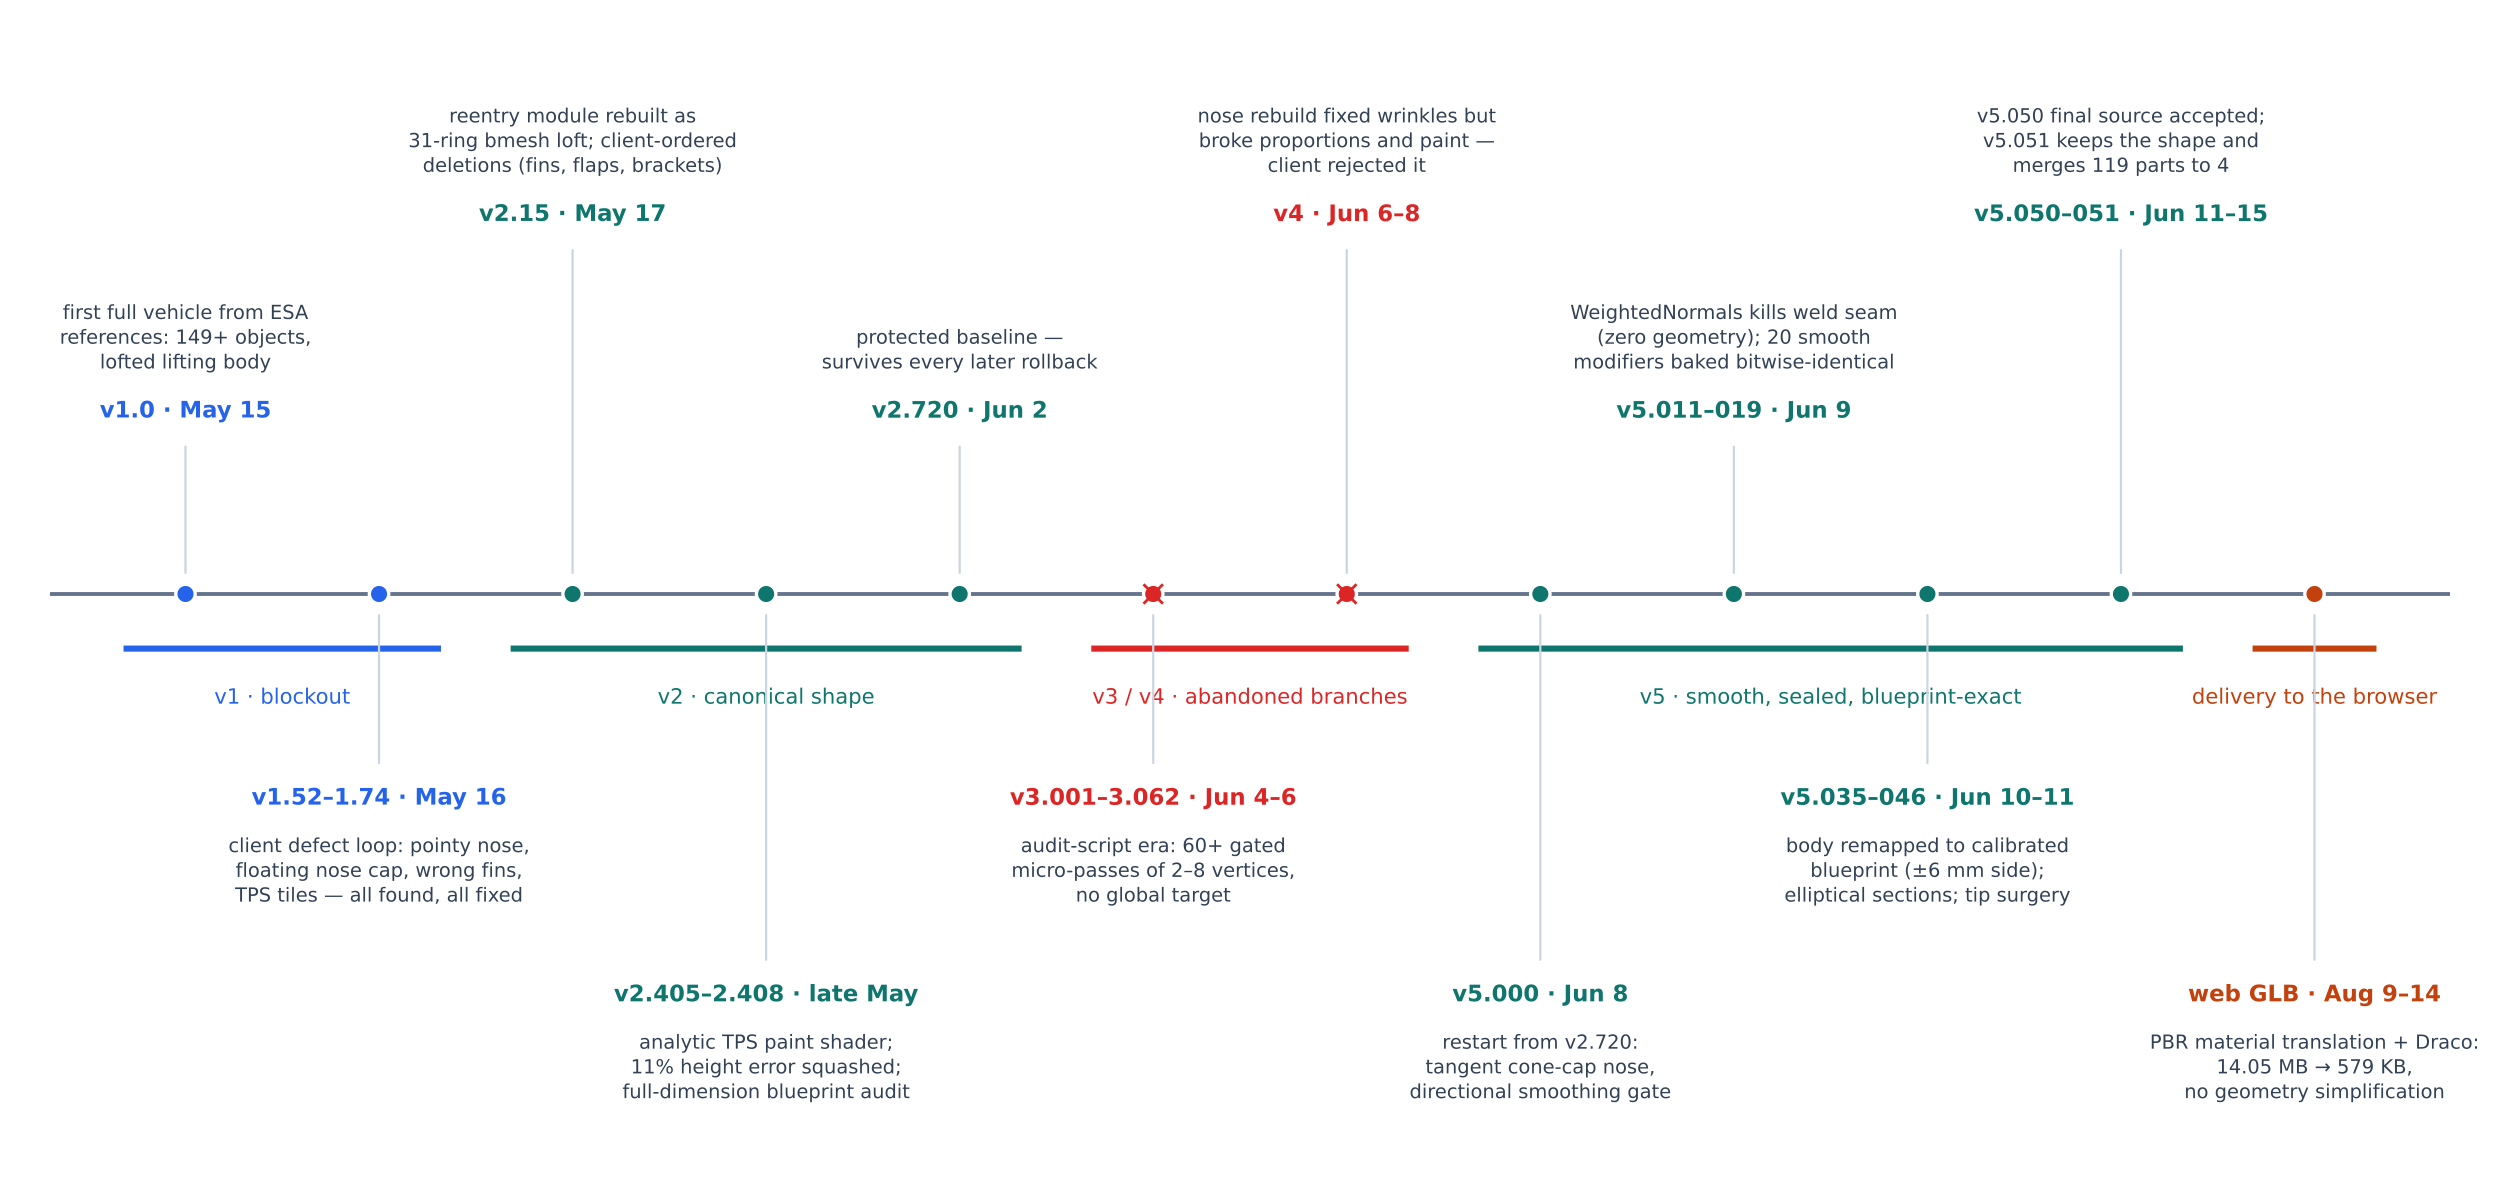
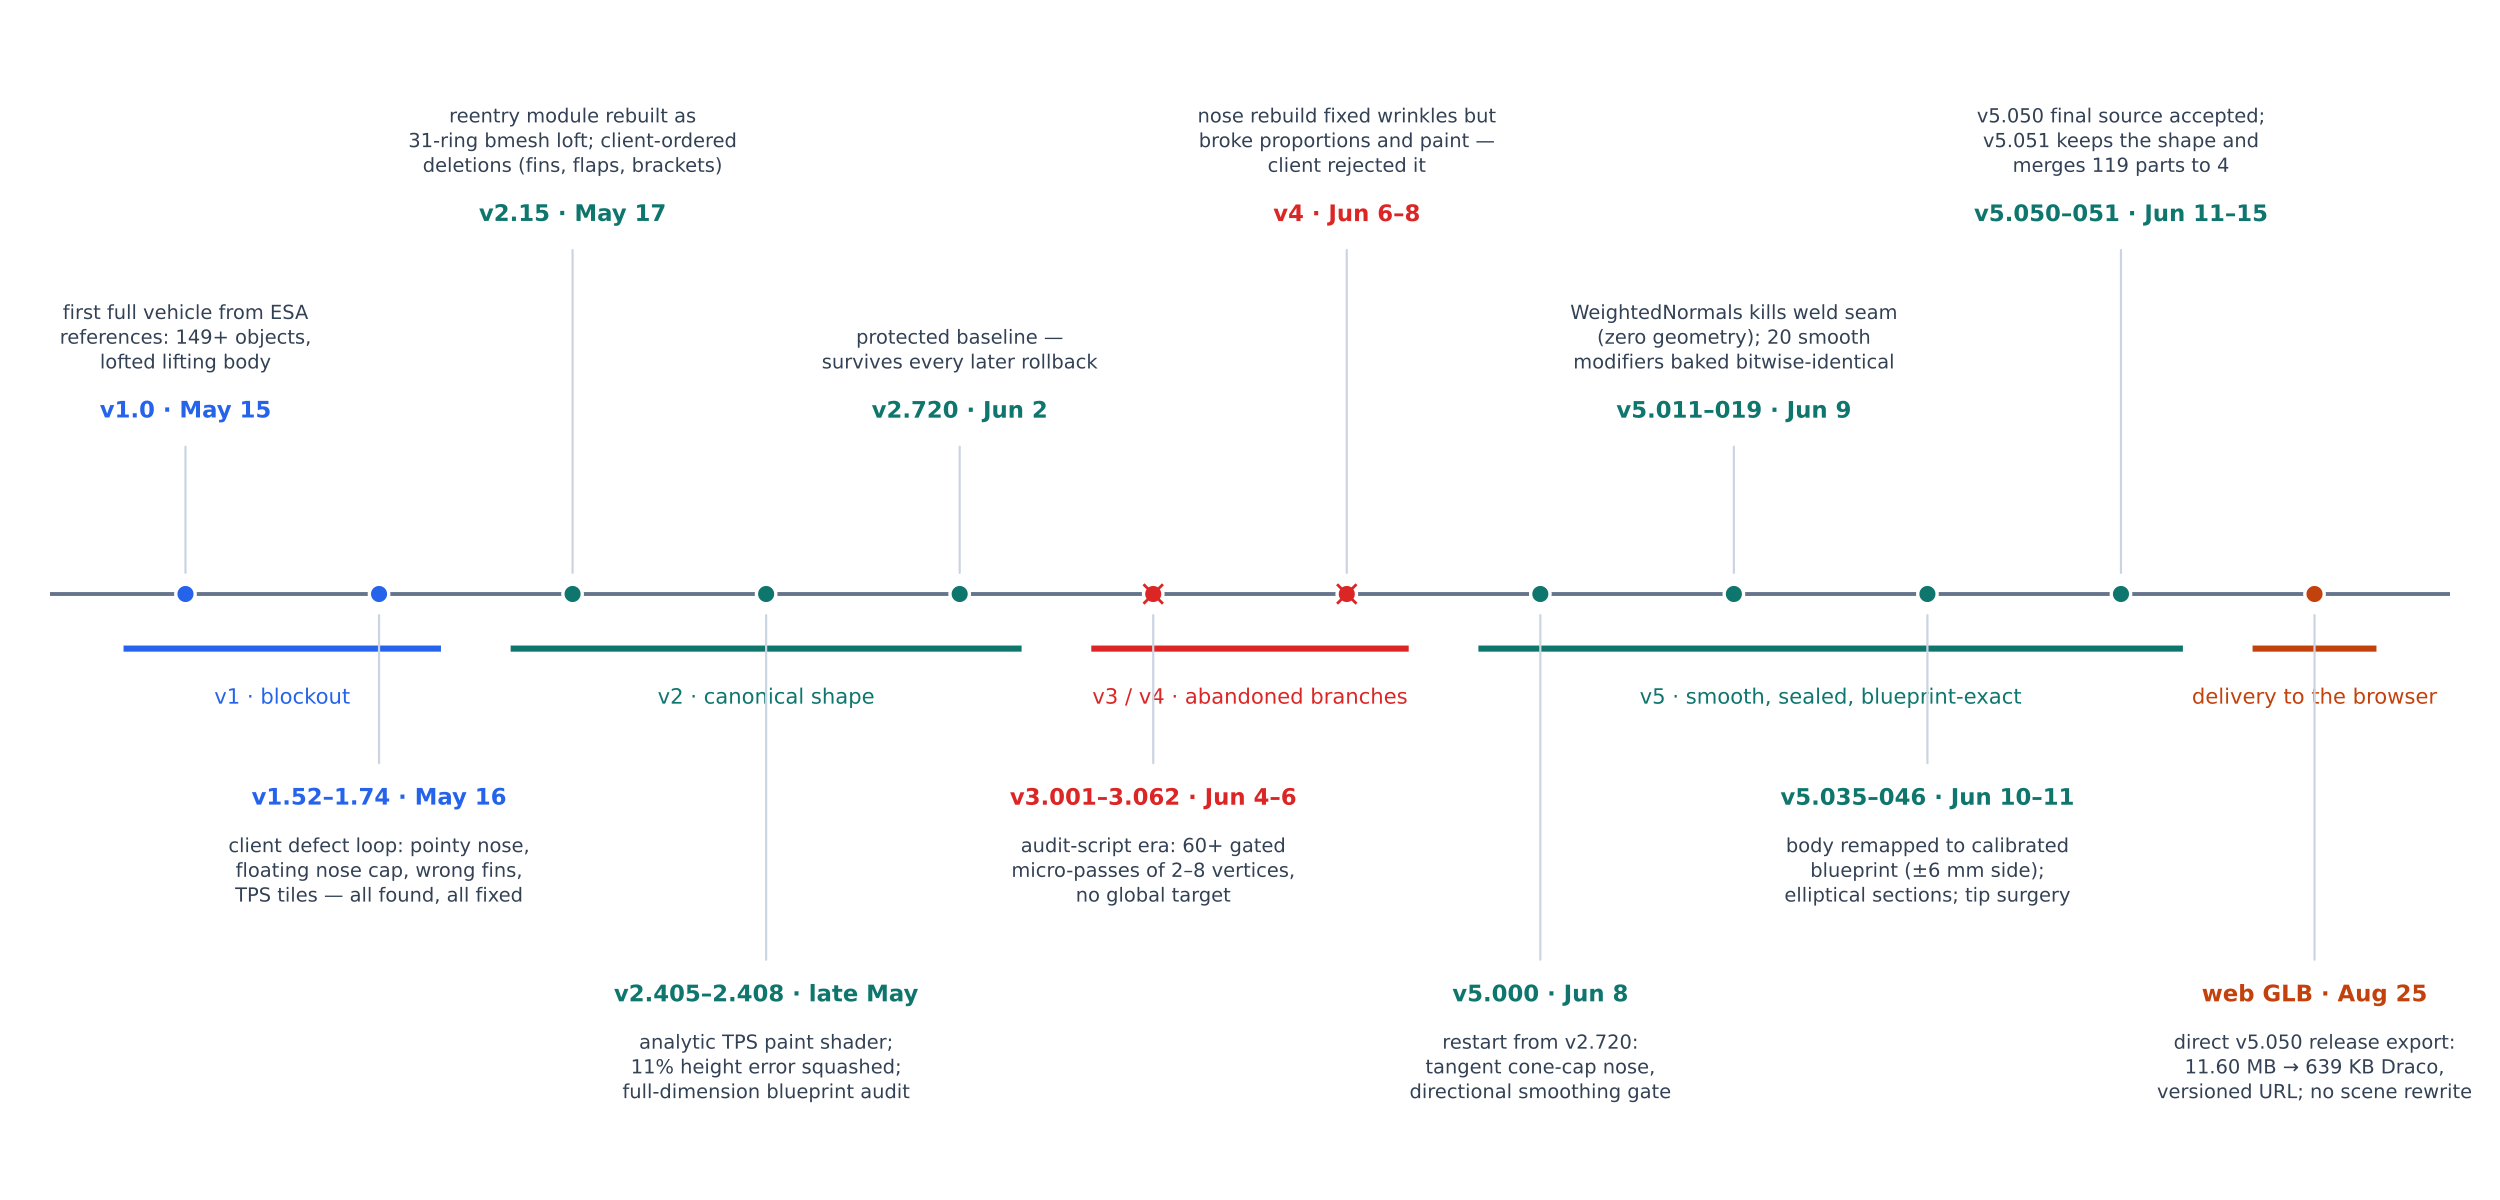
<svg xmlns="http://www.w3.org/2000/svg" xmlns:xlink="http://www.w3.org/1999/xlink" width="900pt" height="432pt" viewBox="0 0 900 432" version="1.1">
  <defs>
    <style type="text/css">*{stroke-linejoin: round; stroke-linecap: butt}</style>
  </defs>
  <g id="figure_1">
    <g id="patch_1">
      <path d="M 0 432 L 900 432 L 900 0 L 0 0 z " style="fill: #ffffff" />
    </g>
    <g id="axes_1">
      <g id="line2d_1">
-         <path d="M 18 213.84 L 882 213.84 " clip-path="url(#p2a18e8b4c0)" style="fill: none; stroke: #64748b; stroke-width: 1.4; stroke-linecap: square" />
+         <path d="M 18 213.84 L 882 213.84 " clip-path="url(#pfa028cbe2d)" style="fill: none; stroke: #64748b; stroke-width: 1.4; stroke-linecap: square" />
      </g>
      <g id="line2d_2">
-         <path d="M 44.477 233.496 L 158.748 233.496 " clip-path="url(#p2a18e8b4c0)" style="fill: none; stroke: #2563eb; stroke-width: 2.2" />
+         <path d="M 44.477 233.496 L 158.748 233.496 " clip-path="url(#pfa028cbe2d)" style="fill: none; stroke: #2563eb; stroke-width: 2.2" />
      </g>
      <g id="line2d_3">
-         <path d="M 183.832 233.496 L 367.781 233.496 " clip-path="url(#p2a18e8b4c0)" style="fill: none; stroke: #0f766e; stroke-width: 2.2" />
+         <path d="M 183.832 233.496 L 367.781 233.496 " clip-path="url(#pfa028cbe2d)" style="fill: none; stroke: #0f766e; stroke-width: 2.2" />
      </g>
      <g id="line2d_4">
-         <path d="M 392.865 233.496 L 507.135 233.496 " clip-path="url(#p2a18e8b4c0)" style="fill: none; stroke: #dc2626; stroke-width: 2.2" />
+         <path d="M 392.865 233.496 L 507.135 233.496 " clip-path="url(#pfa028cbe2d)" style="fill: none; stroke: #dc2626; stroke-width: 2.2" />
      </g>
      <g id="line2d_5">
-         <path d="M 532.219 233.496 L 785.845 233.496 " clip-path="url(#p2a18e8b4c0)" style="fill: none; stroke: #0f766e; stroke-width: 2.2" />
+         <path d="M 532.219 233.496 L 785.845 233.496 " clip-path="url(#pfa028cbe2d)" style="fill: none; stroke: #0f766e; stroke-width: 2.2" />
      </g>
      <g id="line2d_6">
-         <path d="M 810.929 233.496 L 855.523 233.496 " clip-path="url(#p2a18e8b4c0)" style="fill: none; stroke: #c2410c; stroke-width: 2.2" />
+         <path d="M 810.929 233.496 L 855.523 233.496 " clip-path="url(#pfa028cbe2d)" style="fill: none; stroke: #c2410c; stroke-width: 2.2" />
      </g>
      <g id="text_1">
        <text style="font-size: 7.6px; font-family: 'DejaVu Sans', 'Bitstream Vera Sans', 'Computer Modern Sans Serif', 'Lucida Grande', 'Verdana', 'Geneva', 'Lucid', 'Arial', 'Helvetica', 'Avant Garde', sans-serif; text-anchor: middle; fill: #2563eb" x="101.613" y="253.311" transform="rotate(-0 101.6129 253.3108)">v1 · blockout</text>
      </g>
      <g id="text_2">
        <text style="font-size: 7.6px; font-family: 'DejaVu Sans', 'Bitstream Vera Sans', 'Computer Modern Sans Serif', 'Lucida Grande', 'Verdana', 'Geneva', 'Lucid', 'Arial', 'Helvetica', 'Avant Garde', sans-serif; text-anchor: middle; fill: #0f766e" x="275.806" y="253.311" transform="rotate(-0 275.8065 253.3108)">v2 · canonical shape</text>
      </g>
      <g id="text_3">
        <text style="font-size: 7.6px; font-family: 'DejaVu Sans', 'Bitstream Vera Sans', 'Computer Modern Sans Serif', 'Lucida Grande', 'Verdana', 'Geneva', 'Lucid', 'Arial', 'Helvetica', 'Avant Garde', sans-serif; text-anchor: middle; fill: #dc2626" x="450" y="253.311" transform="rotate(-0 450 253.3108)">v3 / v4 · abandoned branches</text>
      </g>
      <g id="text_4">
        <text style="font-size: 7.6px; font-family: 'DejaVu Sans', 'Bitstream Vera Sans', 'Computer Modern Sans Serif', 'Lucida Grande', 'Verdana', 'Geneva', 'Lucid', 'Arial', 'Helvetica', 'Avant Garde', sans-serif; text-anchor: middle; fill: #0f766e" x="659.032" y="253.311" transform="rotate(-0 659.0323 253.3108)">v5 · smooth, sealed, blueprint-exact</text>
      </g>
      <g id="text_5">
        <text style="font-size: 7.6px; font-family: 'DejaVu Sans', 'Bitstream Vera Sans', 'Computer Modern Sans Serif', 'Lucida Grande', 'Verdana', 'Geneva', 'Lucid', 'Arial', 'Helvetica', 'Avant Garde', sans-serif; text-anchor: middle; fill: #c2410c" x="833.226" y="253.311" transform="rotate(-0 833.2258 253.3108)">delivery to the browser</text>
      </g>
      <g id="patch_2">
        <path d="M 66.774 160.803 Q 66.774 183.514 66.774 206.224 " style="fill: none; stroke: #cbd5e1; stroke-width: 0.8; stroke-linecap: round" />
      </g>
      <g id="text_6">
        <text style="font-weight: 700; font-size: 8.2px; font-family: 'DejaVu Sans', 'Bitstream Vera Sans', 'Computer Modern Sans Serif', 'Lucida Grande', 'Verdana', 'Geneva', 'Lucid', 'Arial', 'Helvetica', 'Avant Garde', sans-serif; text-anchor: middle; fill: #2563eb" x="66.774" y="150.295" transform="rotate(-0 66.77419 150.2946)">v1.0  ·  May 15</text>
      </g>
      <g id="text_7">
        <text style="font-size: 7px; font-family: 'DejaVu Sans', 'Bitstream Vera Sans', 'Computer Modern Sans Serif', 'Lucida Grande', 'Verdana', 'Geneva', 'Lucid', 'Arial', 'Helvetica', 'Avant Garde', sans-serif; fill: #334155" transform="translate(22.58888 114.8325)">first full vehicle from ESA</text>
        <text style="font-size: 7px; font-family: 'DejaVu Sans', 'Bitstream Vera Sans', 'Computer Modern Sans Serif', 'Lucida Grande', 'Verdana', 'Geneva', 'Lucid', 'Arial', 'Helvetica', 'Avant Garde', sans-serif; fill: #334155" transform="translate(21.50279 123.7348)">references: 149+ objects,</text>
        <text style="font-size: 7px; font-family: 'DejaVu Sans', 'Bitstream Vera Sans', 'Computer Modern Sans Serif', 'Lucida Grande', 'Verdana', 'Geneva', 'Lucid', 'Arial', 'Helvetica', 'Avant Garde', sans-serif; fill: #334155" transform="translate(35.95998 132.637)">lofted lifting body</text>
      </g>
      <g id="patch_3">
        <path d="M 136.452 274.736 Q 136.452 248.096 136.452 221.457 " style="fill: none; stroke: #cbd5e1; stroke-width: 0.8; stroke-linecap: round" />
      </g>
      <g id="text_8">
        <text style="font-weight: 700; font-size: 8.2px; font-family: 'DejaVu Sans', 'Bitstream Vera Sans', 'Computer Modern Sans Serif', 'Lucida Grande', 'Verdana', 'Geneva', 'Lucid', 'Arial', 'Helvetica', 'Avant Garde', sans-serif; text-anchor: middle; fill: #2563eb" x="136.452" y="289.645" transform="rotate(-0 136.4516 289.6451)">v1.52–1.74  ·  May 16</text>
      </g>
      <g id="text_9">
        <text style="font-size: 7px; font-family: 'DejaVu Sans', 'Bitstream Vera Sans', 'Computer Modern Sans Serif', 'Lucida Grande', 'Verdana', 'Geneva', 'Lucid', 'Arial', 'Helvetica', 'Avant Garde', sans-serif; fill: #334155" transform="translate(82.22841 306.7685)">client defect loop: pointy nose,</text>
        <text style="font-size: 7px; font-family: 'DejaVu Sans', 'Bitstream Vera Sans', 'Computer Modern Sans Serif', 'Lucida Grande', 'Verdana', 'Geneva', 'Lucid', 'Arial', 'Helvetica', 'Avant Garde', sans-serif; fill: #334155" transform="translate(84.82443 315.6708)">floating nose cap, wrong fins,</text>
        <text style="font-size: 7px; font-family: 'DejaVu Sans', 'Bitstream Vera Sans', 'Computer Modern Sans Serif', 'Lucida Grande', 'Verdana', 'Geneva', 'Lucid', 'Arial', 'Helvetica', 'Avant Garde', sans-serif; fill: #334155" transform="translate(84.64833 324.573)">TPS tiles — all found, all fixed</text>
      </g>
      <g id="patch_4">
        <path d="M 206.129 90.04 Q 206.129 148.131 206.129 206.222 " style="fill: none; stroke: #cbd5e1; stroke-width: 0.8; stroke-linecap: round" />
      </g>
      <g id="text_10">
        <text style="font-weight: 700; font-size: 8.2px; font-family: 'DejaVu Sans', 'Bitstream Vera Sans', 'Computer Modern Sans Serif', 'Lucida Grande', 'Verdana', 'Geneva', 'Lucid', 'Arial', 'Helvetica', 'Avant Garde', sans-serif; text-anchor: middle; fill: #0f766e" x="206.129" y="79.533" transform="rotate(-0 206.129 79.53299)">v2.15  ·  May 17</text>
      </g>
      <g id="text_11">
        <text style="font-size: 7px; font-family: 'DejaVu Sans', 'Bitstream Vera Sans', 'Computer Modern Sans Serif', 'Lucida Grande', 'Verdana', 'Geneva', 'Lucid', 'Arial', 'Helvetica', 'Avant Garde', sans-serif; fill: #334155" transform="translate(161.6686 44.07092)">reentry module rebuilt as</text>
        <text style="font-size: 7px; font-family: 'DejaVu Sans', 'Bitstream Vera Sans', 'Computer Modern Sans Serif', 'Lucida Grande', 'Verdana', 'Geneva', 'Lucid', 'Arial', 'Helvetica', 'Avant Garde', sans-serif; fill: #334155" transform="translate(146.9905 52.97317)">31-ring bmesh loft; client-ordered</text>
        <text style="font-size: 7px; font-family: 'DejaVu Sans', 'Bitstream Vera Sans', 'Computer Modern Sans Serif', 'Lucida Grande', 'Verdana', 'Geneva', 'Lucid', 'Arial', 'Helvetica', 'Avant Garde', sans-serif; fill: #334155" transform="translate(152.188 61.87542)">deletions (fins, flaps, brackets)</text>
      </g>
      <g id="patch_5">
        <path d="M 275.806 345.504 Q 275.806 283.478 275.806 221.452 " style="fill: none; stroke: #cbd5e1; stroke-width: 0.8; stroke-linecap: round" />
      </g>
      <g id="text_12">
        <text style="font-weight: 700; font-size: 8.2px; font-family: 'DejaVu Sans', 'Bitstream Vera Sans', 'Computer Modern Sans Serif', 'Lucida Grande', 'Verdana', 'Geneva', 'Lucid', 'Arial', 'Helvetica', 'Avant Garde', sans-serif; text-anchor: middle; fill: #0f766e" x="275.806" y="360.471" transform="rotate(-0 275.8065 360.4707)">v2.405–2.408  ·  late May</text>
      </g>
      <g id="text_13">
        <text style="font-size: 7px; font-family: 'DejaVu Sans', 'Bitstream Vera Sans', 'Computer Modern Sans Serif', 'Lucida Grande', 'Verdana', 'Geneva', 'Lucid', 'Arial', 'Helvetica', 'Avant Garde', sans-serif; fill: #334155" transform="translate(230.0697 377.5301)">analytic TPS paint shader;</text>
        <text style="font-size: 7px; font-family: 'DejaVu Sans', 'Bitstream Vera Sans', 'Computer Modern Sans Serif', 'Lucida Grande', 'Verdana', 'Geneva', 'Lucid', 'Arial', 'Helvetica', 'Avant Garde', sans-serif; fill: #334155" transform="translate(227.058 386.4324)">11% height error squashed;</text>
        <text style="font-size: 7px; font-family: 'DejaVu Sans', 'Bitstream Vera Sans', 'Computer Modern Sans Serif', 'Lucida Grande', 'Verdana', 'Geneva', 'Lucid', 'Arial', 'Helvetica', 'Avant Garde', sans-serif; fill: #334155" transform="translate(224.0748 395.3346)">full-dimension blueprint audit</text>
      </g>
      <g id="patch_6">
        <path d="M 345.484 160.803 Q 345.484 183.514 345.484 206.224 " style="fill: none; stroke: #cbd5e1; stroke-width: 0.8; stroke-linecap: round" />
      </g>
      <g id="text_14">
        <text style="font-weight: 700; font-size: 8.2px; font-family: 'DejaVu Sans', 'Bitstream Vera Sans', 'Computer Modern Sans Serif', 'Lucida Grande', 'Verdana', 'Geneva', 'Lucid', 'Arial', 'Helvetica', 'Avant Garde', sans-serif; text-anchor: middle; fill: #0f766e" x="345.484" y="150.359" transform="rotate(-0 345.4839 150.3587)">v2.720  ·  Jun 2</text>
      </g>
      <g id="text_15">
        <text style="font-size: 7px; font-family: 'DejaVu Sans', 'Bitstream Vera Sans', 'Computer Modern Sans Serif', 'Lucida Grande', 'Verdana', 'Geneva', 'Lucid', 'Arial', 'Helvetica', 'Avant Garde', sans-serif; fill: #334155" transform="translate(308.1777 123.7348)">protected baseline —</text>
        <text style="font-size: 7px; font-family: 'DejaVu Sans', 'Bitstream Vera Sans', 'Computer Modern Sans Serif', 'Lucida Grande', 'Verdana', 'Geneva', 'Lucid', 'Arial', 'Helvetica', 'Avant Garde', sans-serif; fill: #334155" transform="translate(295.8391 132.637)">survives every later rollback</text>
      </g>
      <g id="patch_7">
        <path d="M 415.161 274.736 Q 415.161 248.096 415.161 221.457 " style="fill: none; stroke: #cbd5e1; stroke-width: 0.8; stroke-linecap: round" />
      </g>
      <g id="text_16">
        <text style="font-weight: 700; font-size: 8.2px; font-family: 'DejaVu Sans', 'Bitstream Vera Sans', 'Computer Modern Sans Serif', 'Lucida Grande', 'Verdana', 'Geneva', 'Lucid', 'Arial', 'Helvetica', 'Avant Garde', sans-serif; text-anchor: middle; fill: #dc2626" x="415.161" y="289.709" transform="rotate(-0 415.1613 289.7091)">v3.001–3.062  ·  Jun 4–6</text>
      </g>
      <g id="text_17">
        <text style="font-size: 7px; font-family: 'DejaVu Sans', 'Bitstream Vera Sans', 'Computer Modern Sans Serif', 'Lucida Grande', 'Verdana', 'Geneva', 'Lucid', 'Arial', 'Helvetica', 'Avant Garde', sans-serif; fill: #334155" transform="translate(367.4618 306.7685)">audit-script era: 60+ gated</text>
        <text style="font-size: 7px; font-family: 'DejaVu Sans', 'Bitstream Vera Sans', 'Computer Modern Sans Serif', 'Lucida Grande', 'Verdana', 'Geneva', 'Lucid', 'Arial', 'Helvetica', 'Avant Garde', sans-serif; fill: #334155" transform="translate(364.0985 315.6708)">micro-passes of 2–8 vertices,</text>
        <text style="font-size: 7px; font-family: 'DejaVu Sans', 'Bitstream Vera Sans', 'Computer Modern Sans Serif', 'Lucida Grande', 'Verdana', 'Geneva', 'Lucid', 'Arial', 'Helvetica', 'Avant Garde', sans-serif; fill: #334155" transform="translate(387.2597 324.573)">no global target</text>
      </g>
      <g id="patch_8">
        <path d="M 484.839 90.04 Q 484.839 148.131 484.839 206.222 " style="fill: none; stroke: #cbd5e1; stroke-width: 0.8; stroke-linecap: round" />
      </g>
      <g id="text_18">
        <text style="font-weight: 700; font-size: 8.2px; font-family: 'DejaVu Sans', 'Bitstream Vera Sans', 'Computer Modern Sans Serif', 'Lucida Grande', 'Verdana', 'Geneva', 'Lucid', 'Arial', 'Helvetica', 'Avant Garde', sans-serif; text-anchor: middle; fill: #dc2626" x="484.839" y="79.597" transform="rotate(-0 484.8387 79.59706)">v4  ·  Jun 6–8</text>
      </g>
      <g id="text_19">
        <text style="font-size: 7px; font-family: 'DejaVu Sans', 'Bitstream Vera Sans', 'Computer Modern Sans Serif', 'Lucida Grande', 'Verdana', 'Geneva', 'Lucid', 'Arial', 'Helvetica', 'Avant Garde', sans-serif; fill: #334155" transform="translate(431.1104 44.07092)">nose rebuild fixed wrinkles but</text>
        <text style="font-size: 7px; font-family: 'DejaVu Sans', 'Bitstream Vera Sans', 'Computer Modern Sans Serif', 'Lucida Grande', 'Verdana', 'Geneva', 'Lucid', 'Arial', 'Helvetica', 'Avant Garde', sans-serif; fill: #334155" transform="translate(431.5446 52.97317)">broke proportions and paint —</text>
        <text style="font-size: 7px; font-family: 'DejaVu Sans', 'Bitstream Vera Sans', 'Computer Modern Sans Serif', 'Lucida Grande', 'Verdana', 'Geneva', 'Lucid', 'Arial', 'Helvetica', 'Avant Garde', sans-serif; fill: #334155" transform="translate(456.3449 61.87542)">client rejected it</text>
      </g>
      <g id="patch_9">
        <path d="M 554.516 345.504 Q 554.516 283.478 554.516 221.452 " style="fill: none; stroke: #cbd5e1; stroke-width: 0.8; stroke-linecap: round" />
      </g>
      <g id="text_20">
        <text style="font-weight: 700; font-size: 8.2px; font-family: 'DejaVu Sans', 'Bitstream Vera Sans', 'Computer Modern Sans Serif', 'Lucida Grande', 'Verdana', 'Geneva', 'Lucid', 'Arial', 'Helvetica', 'Avant Garde', sans-serif; text-anchor: middle; fill: #0f766e" x="554.516" y="360.471" transform="rotate(-0 554.5161 360.4707)">v5.000  ·  Jun 8</text>
      </g>
      <g id="text_21">
        <text style="font-size: 7px; font-family: 'DejaVu Sans', 'Bitstream Vera Sans', 'Computer Modern Sans Serif', 'Lucida Grande', 'Verdana', 'Geneva', 'Lucid', 'Arial', 'Helvetica', 'Avant Garde', sans-serif; fill: #334155" transform="translate(519.2132 377.5301)">restart from v2.720:</text>
        <text style="font-size: 7px; font-family: 'DejaVu Sans', 'Bitstream Vera Sans', 'Computer Modern Sans Serif', 'Lucida Grande', 'Verdana', 'Geneva', 'Lucid', 'Arial', 'Helvetica', 'Avant Garde', sans-serif; fill: #334155" transform="translate(513.15 386.4324)">tangent cone-cap nose,</text>
        <text style="font-size: 7px; font-family: 'DejaVu Sans', 'Bitstream Vera Sans', 'Computer Modern Sans Serif', 'Lucida Grande', 'Verdana', 'Geneva', 'Lucid', 'Arial', 'Helvetica', 'Avant Garde', sans-serif; fill: #334155" transform="translate(507.4269 395.3346)">directional smoothing gate</text>
      </g>
      <g id="patch_10">
        <path d="M 624.194 160.803 Q 624.194 183.514 624.194 206.224 " style="fill: none; stroke: #cbd5e1; stroke-width: 0.8; stroke-linecap: round" />
      </g>
      <g id="text_22">
        <text style="font-weight: 700; font-size: 8.2px; font-family: 'DejaVu Sans', 'Bitstream Vera Sans', 'Computer Modern Sans Serif', 'Lucida Grande', 'Verdana', 'Geneva', 'Lucid', 'Arial', 'Helvetica', 'Avant Garde', sans-serif; text-anchor: middle; fill: #0f766e" x="624.194" y="150.359" transform="rotate(-0 624.1935 150.3587)">v5.011–019  ·  Jun 9</text>
      </g>
      <g id="text_23">
        <text style="font-size: 7px; font-family: 'DejaVu Sans', 'Bitstream Vera Sans', 'Computer Modern Sans Serif', 'Lucida Grande', 'Verdana', 'Geneva', 'Lucid', 'Arial', 'Helvetica', 'Avant Garde', sans-serif; fill: #334155" transform="translate(565.2924 114.8325)">WeightedNormals kills weld seam</text>
        <text style="font-size: 7px; font-family: 'DejaVu Sans', 'Bitstream Vera Sans', 'Computer Modern Sans Serif', 'Lucida Grande', 'Verdana', 'Geneva', 'Lucid', 'Arial', 'Helvetica', 'Avant Garde', sans-serif; fill: #334155" transform="translate(574.9321 123.7348)">(zero geometry); 20 smooth</text>
        <text style="font-size: 7px; font-family: 'DejaVu Sans', 'Bitstream Vera Sans', 'Computer Modern Sans Serif', 'Lucida Grande', 'Verdana', 'Geneva', 'Lucid', 'Arial', 'Helvetica', 'Avant Garde', sans-serif; fill: #334155" transform="translate(566.3686 132.637)">modifiers baked bitwise-identical</text>
      </g>
      <g id="patch_11">
        <path d="M 693.871 274.736 Q 693.871 248.096 693.871 221.457 " style="fill: none; stroke: #cbd5e1; stroke-width: 0.8; stroke-linecap: round" />
      </g>
      <g id="text_24">
        <text style="font-weight: 700; font-size: 8.2px; font-family: 'DejaVu Sans', 'Bitstream Vera Sans', 'Computer Modern Sans Serif', 'Lucida Grande', 'Verdana', 'Geneva', 'Lucid', 'Arial', 'Helvetica', 'Avant Garde', sans-serif; text-anchor: middle; fill: #0f766e" x="693.871" y="289.709" transform="rotate(-0 693.871 289.7091)">v5.035–046  ·  Jun 10–11</text>
      </g>
      <g id="text_25">
        <text style="font-size: 7px; font-family: 'DejaVu Sans', 'Bitstream Vera Sans', 'Computer Modern Sans Serif', 'Lucida Grande', 'Verdana', 'Geneva', 'Lucid', 'Arial', 'Helvetica', 'Avant Garde', sans-serif; fill: #334155" transform="translate(642.9088 306.7685)">body remapped to calibrated</text>
        <text style="font-size: 7px; font-family: 'DejaVu Sans', 'Bitstream Vera Sans', 'Computer Modern Sans Serif', 'Lucida Grande', 'Verdana', 'Geneva', 'Lucid', 'Arial', 'Helvetica', 'Avant Garde', sans-serif; fill: #334155" transform="translate(651.685 315.6708)">blueprint (±6 mm side);</text>
        <text style="font-size: 7px; font-family: 'DejaVu Sans', 'Bitstream Vera Sans', 'Computer Modern Sans Serif', 'Lucida Grande', 'Verdana', 'Geneva', 'Lucid', 'Arial', 'Helvetica', 'Avant Garde', sans-serif; fill: #334155" transform="translate(642.3761 324.573)">elliptical sections; tip surgery</text>
      </g>
      <g id="patch_12">
        <path d="M 763.548 90.04 Q 763.548 148.131 763.548 206.222 " style="fill: none; stroke: #cbd5e1; stroke-width: 0.8; stroke-linecap: round" />
      </g>
      <g id="text_26">
        <text style="font-weight: 700; font-size: 8.2px; font-family: 'DejaVu Sans', 'Bitstream Vera Sans', 'Computer Modern Sans Serif', 'Lucida Grande', 'Verdana', 'Geneva', 'Lucid', 'Arial', 'Helvetica', 'Avant Garde', sans-serif; text-anchor: middle; fill: #0f766e" x="763.548" y="79.597" transform="rotate(-0 763.5484 79.59706)">v5.050–051  ·  Jun 11–15</text>
      </g>
      <g id="text_27">
        <text style="font-size: 7px; font-family: 'DejaVu Sans', 'Bitstream Vera Sans', 'Computer Modern Sans Serif', 'Lucida Grande', 'Verdana', 'Geneva', 'Lucid', 'Arial', 'Helvetica', 'Avant Garde', sans-serif; fill: #334155" transform="translate(711.6631 44.07092)">v5.050 final source accepted;</text>
        <text style="font-size: 7px; font-family: 'DejaVu Sans', 'Bitstream Vera Sans', 'Computer Modern Sans Serif', 'Lucida Grande', 'Verdana', 'Geneva', 'Lucid', 'Arial', 'Helvetica', 'Avant Garde', sans-serif; fill: #334155" transform="translate(713.8648 52.97317)">v5.051 keeps the shape and</text>
        <text style="font-size: 7px; font-family: 'DejaVu Sans', 'Bitstream Vera Sans', 'Computer Modern Sans Serif', 'Lucida Grande', 'Verdana', 'Geneva', 'Lucid', 'Arial', 'Helvetica', 'Avant Garde', sans-serif; fill: #334155" transform="translate(724.5376 61.87542)">merges 119 parts to 4</text>
      </g>
      <g id="patch_13">
        <path d="M 833.226 345.504 Q 833.226 283.478 833.226 221.452 " style="fill: none; stroke: #cbd5e1; stroke-width: 0.8; stroke-linecap: round" />
      </g>
      <g id="text_28">
-         <text style="font-weight: 700; font-size: 8.2px; font-family: 'DejaVu Sans', 'Bitstream Vera Sans', 'Computer Modern Sans Serif', 'Lucida Grande', 'Verdana', 'Geneva', 'Lucid', 'Arial', 'Helvetica', 'Avant Garde', sans-serif; text-anchor: middle; fill: #c2410c" x="833.226" y="360.471" transform="rotate(-0 833.2258 360.4707)">web GLB  ·  Aug 9–14</text>
+         <text style="font-weight: 700; font-size: 8.2px; font-family: 'DejaVu Sans', 'Bitstream Vera Sans', 'Computer Modern Sans Serif', 'Lucida Grande', 'Verdana', 'Geneva', 'Lucid', 'Arial', 'Helvetica', 'Avant Garde', sans-serif; text-anchor: middle; fill: #c2410c" x="833.226" y="360.471" transform="rotate(-0 833.2258 360.4707)">web GLB  ·  Aug 25</text>
      </g>
      <g id="text_29">
-         <text style="font-size: 7px; font-family: 'DejaVu Sans', 'Bitstream Vera Sans', 'Computer Modern Sans Serif', 'Lucida Grande', 'Verdana', 'Geneva', 'Lucid', 'Arial', 'Helvetica', 'Avant Garde', sans-serif; fill: #334155" transform="translate(773.9495 377.5301)">PBR material translation + Draco:</text>
-         <text style="font-size: 7px; font-family: 'DejaVu Sans', 'Bitstream Vera Sans', 'Computer Modern Sans Serif', 'Lucida Grande', 'Verdana', 'Geneva', 'Lucid', 'Arial', 'Helvetica', 'Avant Garde', sans-serif; fill: #334155" transform="translate(797.913 386.4324)">14.05 MB → 579 KB,</text>
-         <text style="font-size: 7px; font-family: 'DejaVu Sans', 'Bitstream Vera Sans', 'Computer Modern Sans Serif', 'Lucida Grande', 'Verdana', 'Geneva', 'Lucid', 'Arial', 'Helvetica', 'Avant Garde', sans-serif; fill: #334155" transform="translate(786.3296 395.3346)">no geometry simplification</text>
+         <text style="font-size: 7px; font-family: 'DejaVu Sans', 'Bitstream Vera Sans', 'Computer Modern Sans Serif', 'Lucida Grande', 'Verdana', 'Geneva', 'Lucid', 'Arial', 'Helvetica', 'Avant Garde', sans-serif; fill: #334155" transform="translate(782.5141 377.5301)">direct v5.050 release export:</text>
+         <text style="font-size: 7px; font-family: 'DejaVu Sans', 'Bitstream Vera Sans', 'Computer Modern Sans Serif', 'Lucida Grande', 'Verdana', 'Geneva', 'Lucid', 'Arial', 'Helvetica', 'Avant Garde', sans-serif; fill: #334155" transform="translate(786.456 386.4324)">11.60 MB → 639 KB Draco,</text>
+         <text style="font-size: 7px; font-family: 'DejaVu Sans', 'Bitstream Vera Sans', 'Computer Modern Sans Serif', 'Lucida Grande', 'Verdana', 'Geneva', 'Lucid', 'Arial', 'Helvetica', 'Avant Garde', sans-serif; fill: #334155" transform="translate(776.5132 395.3346)">versioned URL; no scene rewrite</text>
      </g>
      <g id="line2d_7">
        <defs>
-           <path id="m8b0e056cb5" d="M 0 3.5 C 0.928 3.5 1.819 3.131 2.475 2.475 C 3.131 1.819 3.5 0.928 3.5 0 C 3.5 -0.928 3.131 -1.819 2.475 -2.475 C 1.819 -3.131 0.928 -3.5 0 -3.5 C -0.928 -3.5 -1.819 -3.131 -2.475 -2.475 C -3.131 -1.819 -3.5 -0.928 -3.5 0 C -3.5 0.928 -3.131 1.819 -2.475 2.475 C -1.819 3.131 -0.928 3.5 0 3.5 z " style="stroke: #ffffff; stroke-width: 1.2" />
-         </defs>
-         <g clip-path="url(#p2a18e8b4c0)">
-           <use xlink:href="#m8b0e056cb5" x="66.774" y="213.84" style="fill: #2563eb; stroke: #ffffff; stroke-width: 1.2" />
+           <path id="m3df9e949f1" d="M 0 3.5 C 0.928 3.5 1.819 3.131 2.475 2.475 C 3.131 1.819 3.5 0.928 3.5 0 C 3.5 -0.928 3.131 -1.819 2.475 -2.475 C 1.819 -3.131 0.928 -3.5 0 -3.5 C -0.928 -3.5 -1.819 -3.131 -2.475 -2.475 C -3.131 -1.819 -3.5 -0.928 -3.5 0 C -3.5 0.928 -3.131 1.819 -2.475 2.475 C -1.819 3.131 -0.928 3.5 0 3.5 z " style="stroke: #ffffff; stroke-width: 1.2" />
+         </defs>
+         <g clip-path="url(#pfa028cbe2d)">
+           <use xlink:href="#m3df9e949f1" x="66.774" y="213.84" style="fill: #2563eb; stroke: #ffffff; stroke-width: 1.2" />
        </g>
      </g>
      <g id="line2d_8">
-         <g clip-path="url(#p2a18e8b4c0)">
-           <use xlink:href="#m8b0e056cb5" x="136.452" y="213.84" style="fill: #2563eb; stroke: #ffffff; stroke-width: 1.2" />
+         <g clip-path="url(#pfa028cbe2d)">
+           <use xlink:href="#m3df9e949f1" x="136.452" y="213.84" style="fill: #2563eb; stroke: #ffffff; stroke-width: 1.2" />
        </g>
      </g>
      <g id="line2d_9">
        <defs>
-           <path id="m035de062a1" d="M 0 3.5 C 0.928 3.5 1.819 3.131 2.475 2.475 C 3.131 1.819 3.5 0.928 3.5 0 C 3.5 -0.928 3.131 -1.819 2.475 -2.475 C 1.819 -3.131 0.928 -3.5 0 -3.5 C -0.928 -3.5 -1.819 -3.131 -2.475 -2.475 C -3.131 -1.819 -3.5 -0.928 -3.5 0 C -3.5 0.928 -3.131 1.819 -2.475 2.475 C -1.819 3.131 -0.928 3.5 0 3.5 z " style="stroke: #ffffff; stroke-width: 1.2" />
-         </defs>
-         <g clip-path="url(#p2a18e8b4c0)">
-           <use xlink:href="#m035de062a1" x="206.129" y="213.84" style="fill: #0f766e; stroke: #ffffff; stroke-width: 1.2" />
+           <path id="m5d3467a791" d="M 0 3.5 C 0.928 3.5 1.819 3.131 2.475 2.475 C 3.131 1.819 3.5 0.928 3.5 0 C 3.5 -0.928 3.131 -1.819 2.475 -2.475 C 1.819 -3.131 0.928 -3.5 0 -3.5 C -0.928 -3.5 -1.819 -3.131 -2.475 -2.475 C -3.131 -1.819 -3.5 -0.928 -3.5 0 C -3.5 0.928 -3.131 1.819 -2.475 2.475 C -1.819 3.131 -0.928 3.5 0 3.5 z " style="stroke: #ffffff; stroke-width: 1.2" />
+         </defs>
+         <g clip-path="url(#pfa028cbe2d)">
+           <use xlink:href="#m5d3467a791" x="206.129" y="213.84" style="fill: #0f766e; stroke: #ffffff; stroke-width: 1.2" />
        </g>
      </g>
      <g id="line2d_10">
-         <g clip-path="url(#p2a18e8b4c0)">
-           <use xlink:href="#m035de062a1" x="275.806" y="213.84" style="fill: #0f766e; stroke: #ffffff; stroke-width: 1.2" />
+         <g clip-path="url(#pfa028cbe2d)">
+           <use xlink:href="#m5d3467a791" x="275.806" y="213.84" style="fill: #0f766e; stroke: #ffffff; stroke-width: 1.2" />
        </g>
      </g>
      <g id="line2d_11">
-         <g clip-path="url(#p2a18e8b4c0)">
-           <use xlink:href="#m035de062a1" x="345.484" y="213.84" style="fill: #0f766e; stroke: #ffffff; stroke-width: 1.2" />
+         <g clip-path="url(#pfa028cbe2d)">
+           <use xlink:href="#m5d3467a791" x="345.484" y="213.84" style="fill: #0f766e; stroke: #ffffff; stroke-width: 1.2" />
        </g>
      </g>
      <g id="line2d_12">
        <defs>
-           <path id="m83e0c342ce" d="M 0 3.5 C 0.928 3.5 1.819 3.131 2.475 2.475 C 3.131 1.819 3.5 0.928 3.5 0 C 3.5 -0.928 3.131 -1.819 2.475 -2.475 C 1.819 -3.131 0.928 -3.5 0 -3.5 C -0.928 -3.5 -1.819 -3.131 -2.475 -2.475 C -3.131 -1.819 -3.5 -0.928 -3.5 0 C -3.5 0.928 -3.131 1.819 -2.475 2.475 C -1.819 3.131 -0.928 3.5 0 3.5 z " style="stroke: #ffffff; stroke-width: 1.2" />
-         </defs>
-         <g clip-path="url(#p2a18e8b4c0)">
-           <use xlink:href="#m83e0c342ce" x="415.161" y="213.84" style="fill: #dc2626; stroke: #ffffff; stroke-width: 1.2" />
+           <path id="madc321760b" d="M 0 3.5 C 0.928 3.5 1.819 3.131 2.475 2.475 C 3.131 1.819 3.5 0.928 3.5 0 C 3.5 -0.928 3.131 -1.819 2.475 -2.475 C 1.819 -3.131 0.928 -3.5 0 -3.5 C -0.928 -3.5 -1.819 -3.131 -2.475 -2.475 C -3.131 -1.819 -3.5 -0.928 -3.5 0 C -3.5 0.928 -3.131 1.819 -2.475 2.475 C -1.819 3.131 -0.928 3.5 0 3.5 z " style="stroke: #ffffff; stroke-width: 1.2" />
+         </defs>
+         <g clip-path="url(#pfa028cbe2d)">
+           <use xlink:href="#madc321760b" x="415.161" y="213.84" style="fill: #dc2626; stroke: #ffffff; stroke-width: 1.2" />
        </g>
      </g>
      <g id="line2d_13">
-         <g clip-path="url(#p2a18e8b4c0)">
-           <use xlink:href="#m83e0c342ce" x="484.839" y="213.84" style="fill: #dc2626; stroke: #ffffff; stroke-width: 1.2" />
+         <g clip-path="url(#pfa028cbe2d)">
+           <use xlink:href="#madc321760b" x="484.839" y="213.84" style="fill: #dc2626; stroke: #ffffff; stroke-width: 1.2" />
        </g>
      </g>
      <g id="line2d_14">
-         <g clip-path="url(#p2a18e8b4c0)">
-           <use xlink:href="#m035de062a1" x="554.516" y="213.84" style="fill: #0f766e; stroke: #ffffff; stroke-width: 1.2" />
+         <g clip-path="url(#pfa028cbe2d)">
+           <use xlink:href="#m5d3467a791" x="554.516" y="213.84" style="fill: #0f766e; stroke: #ffffff; stroke-width: 1.2" />
        </g>
      </g>
      <g id="line2d_15">
-         <g clip-path="url(#p2a18e8b4c0)">
-           <use xlink:href="#m035de062a1" x="624.194" y="213.84" style="fill: #0f766e; stroke: #ffffff; stroke-width: 1.2" />
+         <g clip-path="url(#pfa028cbe2d)">
+           <use xlink:href="#m5d3467a791" x="624.194" y="213.84" style="fill: #0f766e; stroke: #ffffff; stroke-width: 1.2" />
        </g>
      </g>
      <g id="line2d_16">
-         <g clip-path="url(#p2a18e8b4c0)">
-           <use xlink:href="#m035de062a1" x="693.871" y="213.84" style="fill: #0f766e; stroke: #ffffff; stroke-width: 1.2" />
+         <g clip-path="url(#pfa028cbe2d)">
+           <use xlink:href="#m5d3467a791" x="693.871" y="213.84" style="fill: #0f766e; stroke: #ffffff; stroke-width: 1.2" />
        </g>
      </g>
      <g id="line2d_17">
-         <g clip-path="url(#p2a18e8b4c0)">
-           <use xlink:href="#m035de062a1" x="763.548" y="213.84" style="fill: #0f766e; stroke: #ffffff; stroke-width: 1.2" />
+         <g clip-path="url(#pfa028cbe2d)">
+           <use xlink:href="#m5d3467a791" x="763.548" y="213.84" style="fill: #0f766e; stroke: #ffffff; stroke-width: 1.2" />
        </g>
      </g>
      <g id="line2d_18">
        <defs>
-           <path id="m00f487221a" d="M 0 3.5 C 0.928 3.5 1.819 3.131 2.475 2.475 C 3.131 1.819 3.5 0.928 3.5 0 C 3.5 -0.928 3.131 -1.819 2.475 -2.475 C 1.819 -3.131 0.928 -3.5 0 -3.5 C -0.928 -3.5 -1.819 -3.131 -2.475 -2.475 C -3.131 -1.819 -3.5 -0.928 -3.5 0 C -3.5 0.928 -3.131 1.819 -2.475 2.475 C -1.819 3.131 -0.928 3.5 0 3.5 z " style="stroke: #ffffff; stroke-width: 1.2" />
-         </defs>
-         <g clip-path="url(#p2a18e8b4c0)">
-           <use xlink:href="#m00f487221a" x="833.226" y="213.84" style="fill: #c2410c; stroke: #ffffff; stroke-width: 1.2" />
+           <path id="m529b5f1325" d="M 0 3.5 C 0.928 3.5 1.819 3.131 2.475 2.475 C 3.131 1.819 3.5 0.928 3.5 0 C 3.5 -0.928 3.131 -1.819 2.475 -2.475 C 1.819 -3.131 0.928 -3.5 0 -3.5 C -0.928 -3.5 -1.819 -3.131 -2.475 -2.475 C -3.131 -1.819 -3.5 -0.928 -3.5 0 C -3.5 0.928 -3.131 1.819 -2.475 2.475 C -1.819 3.131 -0.928 3.5 0 3.5 z " style="stroke: #ffffff; stroke-width: 1.2" />
+         </defs>
+         <g clip-path="url(#pfa028cbe2d)">
+           <use xlink:href="#m529b5f1325" x="833.226" y="213.84" style="fill: #c2410c; stroke: #ffffff; stroke-width: 1.2" />
        </g>
      </g>
      <g id="line2d_19">
        <defs>
-           <path id="ma27b164ac0" d="M -3.5 3.5 L 3.5 -3.5 M -3.5 -3.5 L 3.5 3.5 " style="stroke: #dc2626" />
-         </defs>
-         <g clip-path="url(#p2a18e8b4c0)">
-           <use xlink:href="#ma27b164ac0" x="415.161" y="213.84" style="fill: #dc2626; stroke: #dc2626" />
+           <path id="me30037d3c1" d="M -3.5 3.5 L 3.5 -3.5 M -3.5 -3.5 L 3.5 3.5 " style="stroke: #dc2626" />
+         </defs>
+         <g clip-path="url(#pfa028cbe2d)">
+           <use xlink:href="#me30037d3c1" x="415.161" y="213.84" style="fill: #dc2626; stroke: #dc2626" />
        </g>
      </g>
      <g id="line2d_20">
-         <g clip-path="url(#p2a18e8b4c0)">
-           <use xlink:href="#ma27b164ac0" x="484.839" y="213.84" style="fill: #dc2626; stroke: #dc2626" />
+         <g clip-path="url(#pfa028cbe2d)">
+           <use xlink:href="#me30037d3c1" x="484.839" y="213.84" style="fill: #dc2626; stroke: #dc2626" />
        </g>
      </g>
    </g>
  </g>
  <defs>
-     <clipPath id="p2a18e8b4c0">
+     <clipPath id="pfa028cbe2d">
      <rect x="18" y="17.28" width="864" height="393.12" />
    </clipPath>
  </defs>
</svg>
